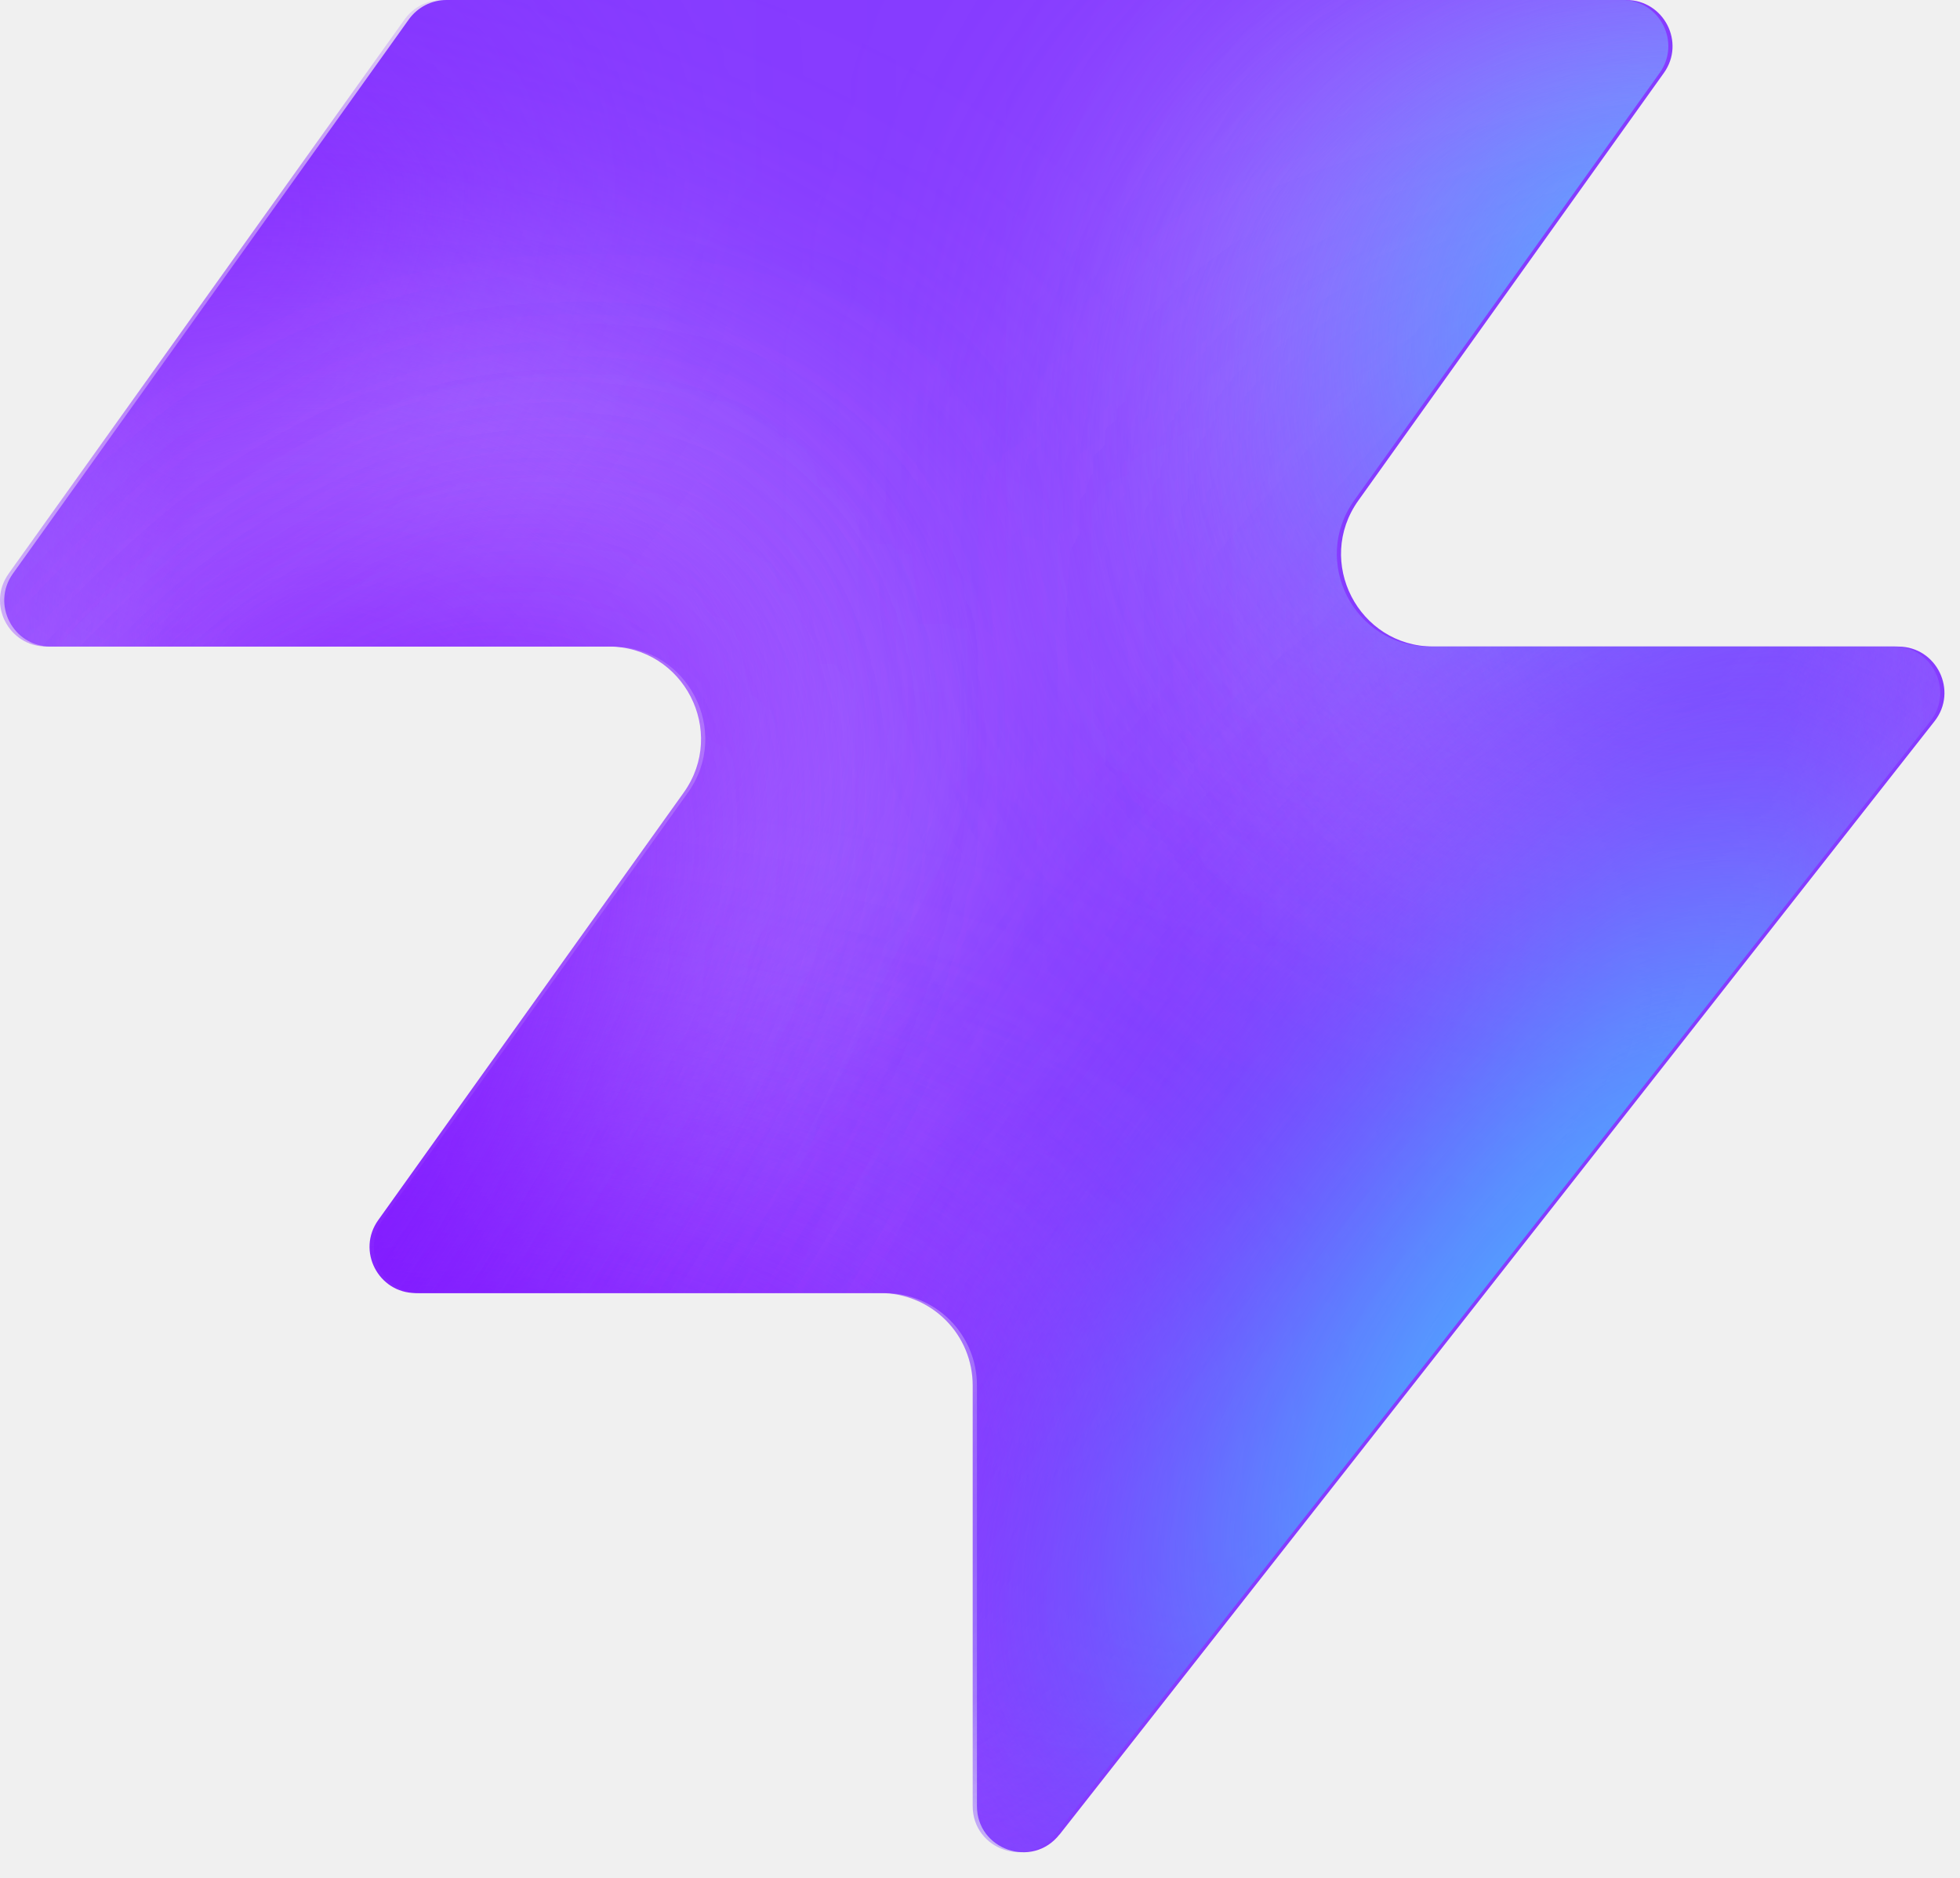
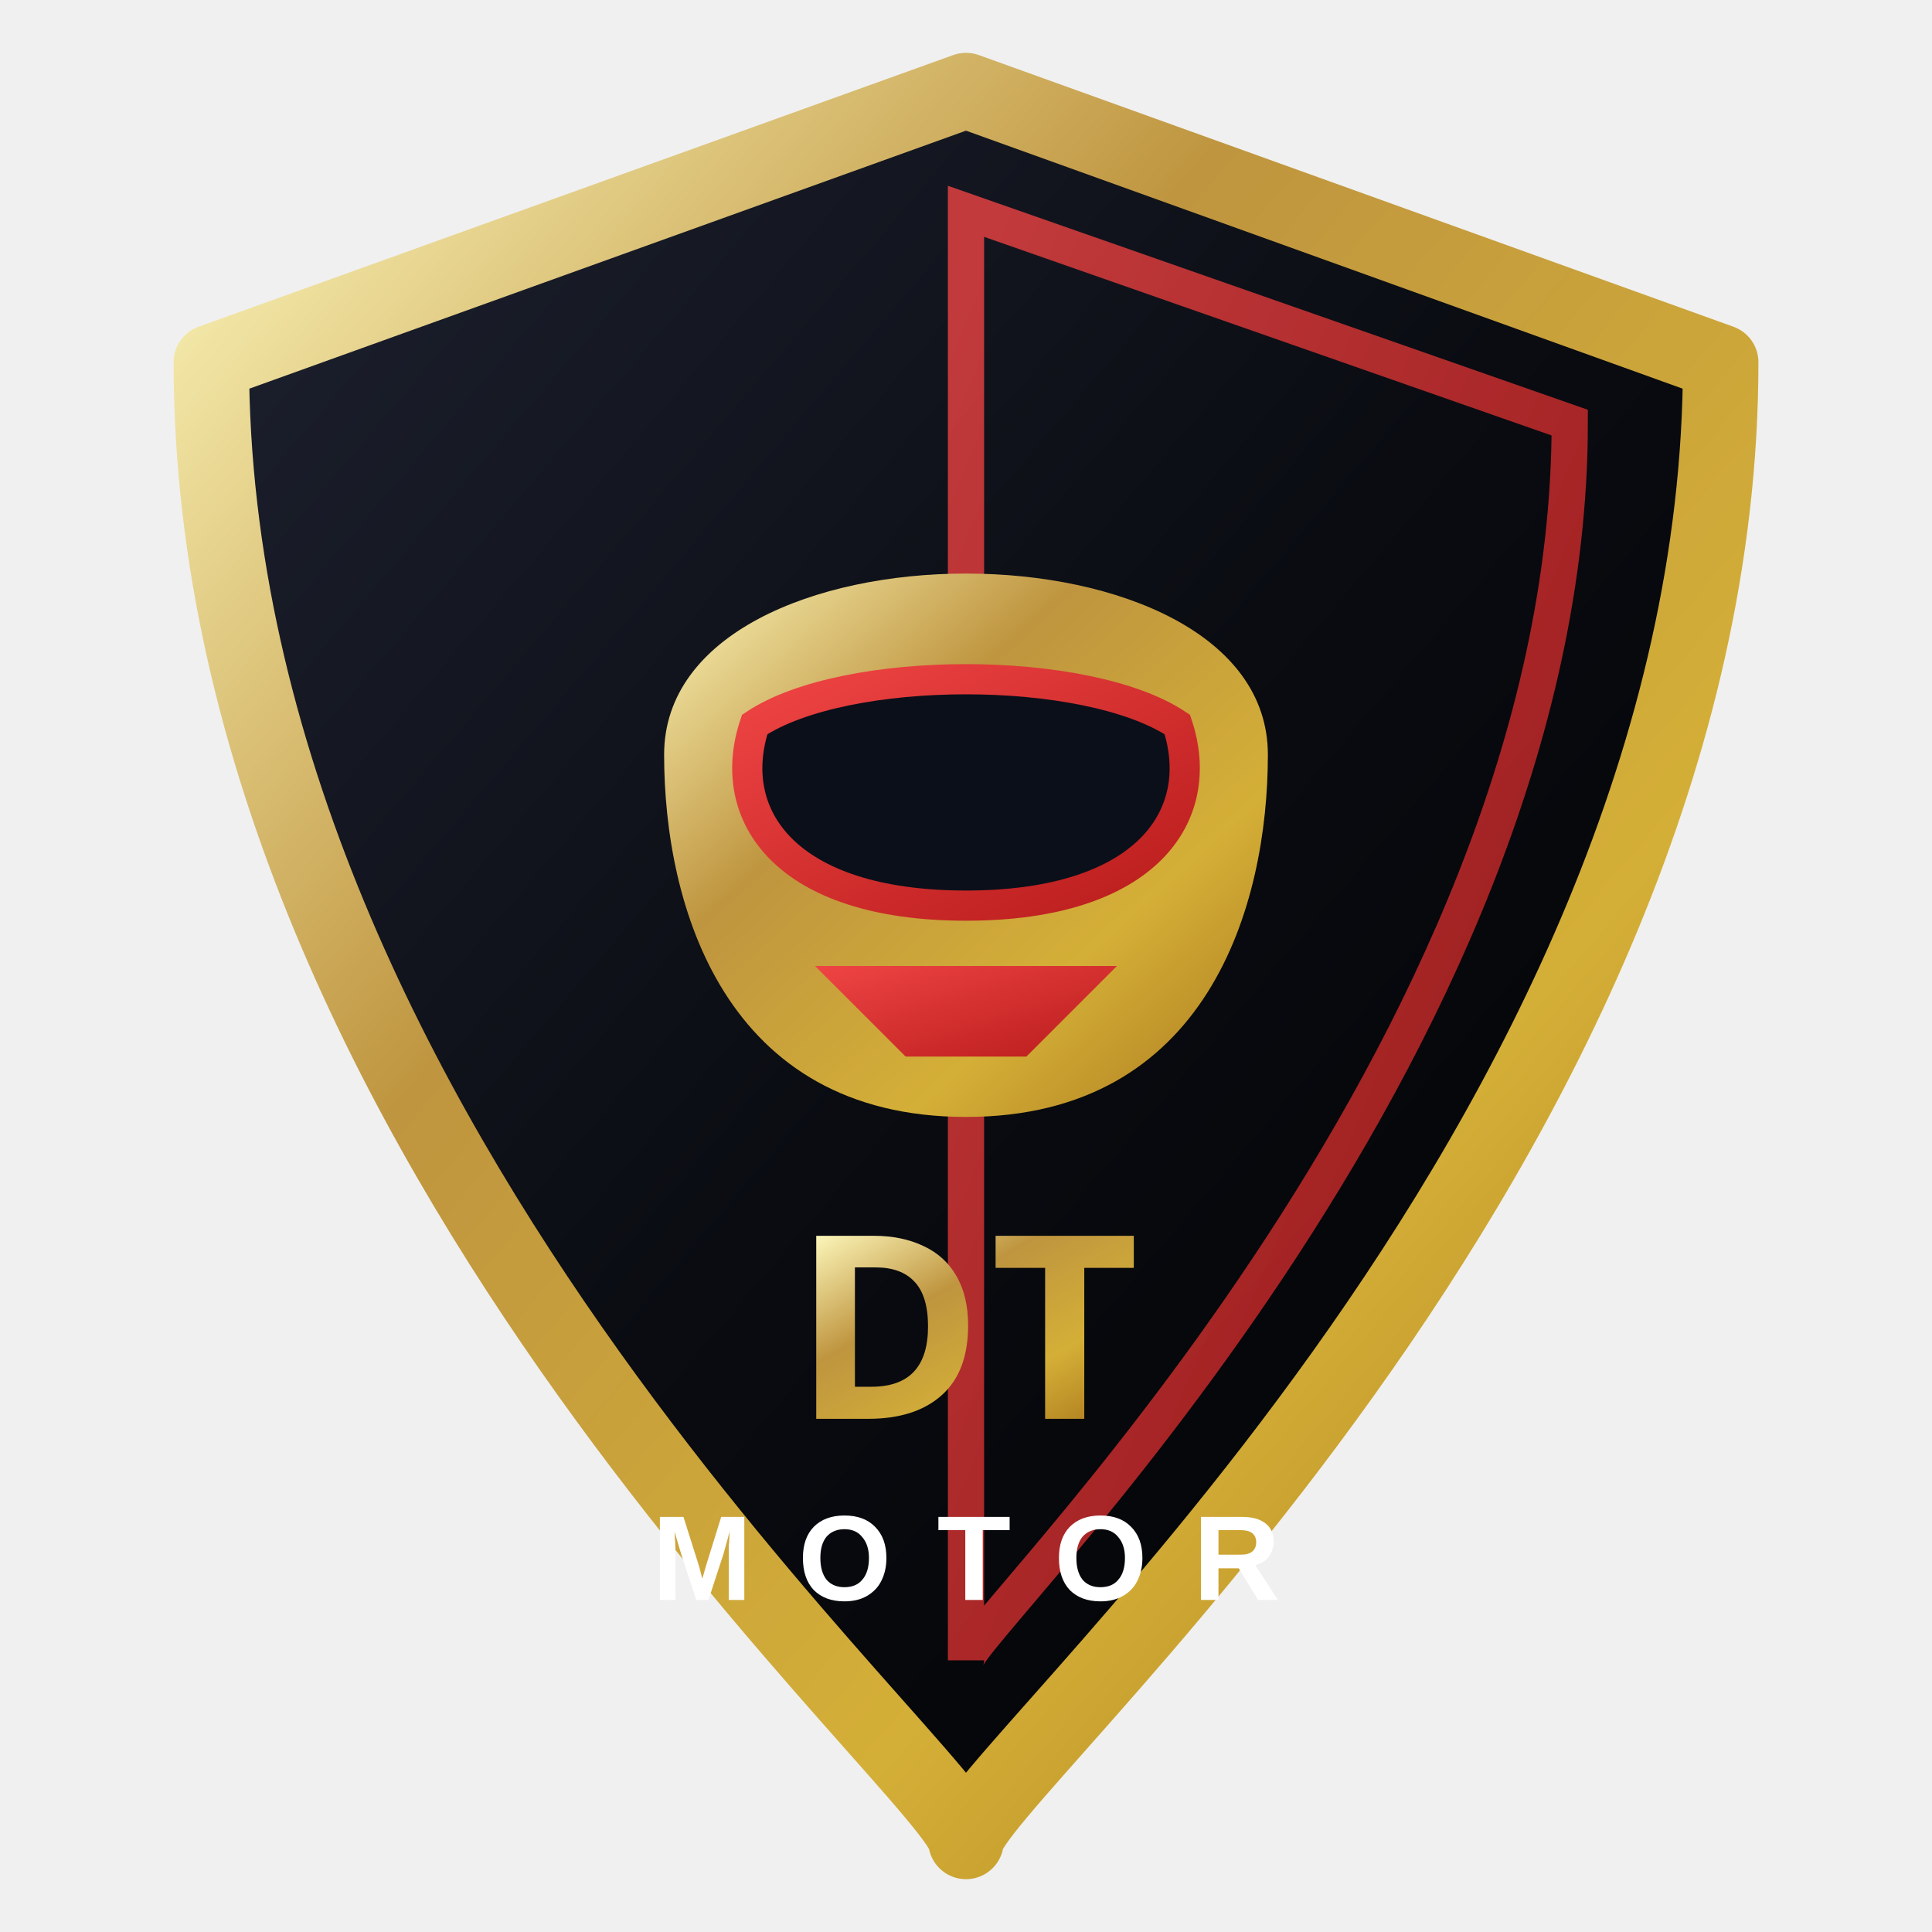
- <svg xmlns="http://www.w3.org/2000/svg" width="48" height="46" fill="none" viewBox="0 0 48 46">
-   <path fill="#863bff" d="M25.946 44.938c-.664.845-2.021.375-2.021-.698V33.937a2.26 2.26 0 0 0-2.262-2.262H10.287c-.92 0-1.456-1.04-.92-1.788l7.48-10.471c1.07-1.497 0-3.578-1.842-3.578H1.237c-.92 0-1.456-1.04-.92-1.788L10.013.474c.214-.297.556-.474.92-.474h28.894c.92 0 1.456 1.04.92 1.788l-7.48 10.471c-1.07 1.498 0 3.579 1.842 3.579h11.377c.943 0 1.473 1.088.89 1.83L25.947 44.94z" style="fill:#863bff;fill:color(display-p3 .525 .23 1);fill-opacity:1" />
-   <mask id="a" width="48" height="46" x="0" y="0" maskUnits="userSpaceOnUse" style="mask-type:alpha">
-     <path fill="#000" d="M25.842 44.938c-.664.844-2.021.375-2.021-.698V33.937a2.26 2.26 0 0 0-2.262-2.262H10.183c-.92 0-1.456-1.04-.92-1.788l7.48-10.471c1.07-1.498 0-3.579-1.842-3.579H1.133c-.92 0-1.456-1.04-.92-1.787L9.91.473c.214-.297.556-.474.92-.474h28.894c.92 0 1.456 1.04.92 1.788l-7.48 10.471c-1.07 1.498 0 3.578 1.842 3.578h11.377c.943 0 1.473 1.088.89 1.832L25.843 44.94z" style="fill:#000;fill-opacity:1" />
-   </mask>
-   <g mask="url(#a)">
-     <g filter="url(#b)">
-       <ellipse cx="5.508" cy="14.704" fill="#ede6ff" rx="5.508" ry="14.704" style="fill:#ede6ff;fill:color(display-p3 .927 .903 1);fill-opacity:1" transform="matrix(.00324 1 1 -.00324 -4.47 31.516)" />
-     </g>
-     <g filter="url(#c)">
-       <ellipse cx="10.399" cy="29.851" fill="#ede6ff" rx="10.399" ry="29.851" style="fill:#ede6ff;fill:color(display-p3 .927 .903 1);fill-opacity:1" transform="matrix(.00324 1 1 -.00324 -39.328 7.883)" />
-     </g>
-     <g filter="url(#d)">
-       <ellipse cx="5.508" cy="30.487" fill="#7e14ff" rx="5.508" ry="30.487" style="fill:#7e14ff;fill:color(display-p3 .492 .077 1);fill-opacity:1" transform="rotate(89.814 -25.913 -14.639)scale(1 -1)" />
-     </g>
-     <g filter="url(#e)">
-       <ellipse cx="5.508" cy="30.599" fill="#7e14ff" rx="5.508" ry="30.599" style="fill:#7e14ff;fill:color(display-p3 .492 .077 1);fill-opacity:1" transform="rotate(89.814 -32.644 -3.334)scale(1 -1)" />
-     </g>
-     <g filter="url(#f)">
-       <ellipse cx="5.508" cy="30.599" fill="#7e14ff" rx="5.508" ry="30.599" style="fill:#7e14ff;fill:color(display-p3 .492 .077 1);fill-opacity:1" transform="matrix(.00324 1 1 -.00324 -34.34 30.47)" />
-     </g>
-     <g filter="url(#g)">
-       <ellipse cx="14.072" cy="22.078" fill="#ede6ff" rx="14.072" ry="22.078" style="fill:#ede6ff;fill:color(display-p3 .927 .903 1);fill-opacity:1" transform="rotate(93.35 24.506 48.493)scale(-1 1)" />
-     </g>
-     <g filter="url(#h)">
-       <ellipse cx="3.47" cy="21.501" fill="#7e14ff" rx="3.47" ry="21.501" style="fill:#7e14ff;fill:color(display-p3 .492 .077 1);fill-opacity:1" transform="rotate(89.009 28.708 47.59)scale(-1 1)" />
-     </g>
-     <g filter="url(#i)">
-       <ellipse cx="3.47" cy="21.501" fill="#7e14ff" rx="3.47" ry="21.501" style="fill:#7e14ff;fill:color(display-p3 .492 .077 1);fill-opacity:1" transform="rotate(89.009 28.708 47.59)scale(-1 1)" />
-     </g>
-     <g filter="url(#j)">
-       <ellipse cx=".387" cy="8.972" fill="#7e14ff" rx="4.407" ry="29.108" style="fill:#7e14ff;fill:color(display-p3 .492 .077 1);fill-opacity:1" transform="rotate(39.51 .387 8.972)" />
-     </g>
-     <g filter="url(#k)">
-       <ellipse cx="47.523" cy="-6.092" fill="#7e14ff" rx="4.407" ry="29.108" style="fill:#7e14ff;fill:color(display-p3 .492 .077 1);fill-opacity:1" transform="rotate(37.892 47.523 -6.092)" />
-     </g>
-     <g filter="url(#l)">
-       <ellipse cx="41.412" cy="6.333" fill="#47bfff" rx="5.971" ry="9.665" style="fill:#47bfff;fill:color(display-p3 .28 .748 1);fill-opacity:1" transform="rotate(37.892 41.412 6.333)" />
-     </g>
-     <g filter="url(#m)">
-       <ellipse cx="-1.879" cy="38.332" fill="#7e14ff" rx="4.407" ry="29.108" style="fill:#7e14ff;fill:color(display-p3 .492 .077 1);fill-opacity:1" transform="rotate(37.892 -1.88 38.332)" />
-     </g>
-     <g filter="url(#n)">
-       <ellipse cx="-1.879" cy="38.332" fill="#7e14ff" rx="4.407" ry="29.108" style="fill:#7e14ff;fill:color(display-p3 .492 .077 1);fill-opacity:1" transform="rotate(37.892 -1.88 38.332)" />
-     </g>
-     <g filter="url(#o)">
-       <ellipse cx="35.651" cy="29.907" fill="#7e14ff" rx="4.407" ry="29.108" style="fill:#7e14ff;fill:color(display-p3 .492 .077 1);fill-opacity:1" transform="rotate(37.892 35.651 29.907)" />
-     </g>
-     <g filter="url(#p)">
-       <ellipse cx="38.418" cy="32.4" fill="#47bfff" rx="5.971" ry="15.297" style="fill:#47bfff;fill:color(display-p3 .28 .748 1);fill-opacity:1" transform="rotate(37.892 38.418 32.4)" />
-     </g>
-   </g>
+ <svg xmlns="http://www.w3.org/2000/svg" viewBox="0 0 64 64" width="64" height="64">
  <defs>
-     <filter id="b" width="60.045" height="41.654" x="-19.77" y="16.149" color-interpolation-filters="sRGB" filterUnits="userSpaceOnUse">
-       <feFlood flood-opacity="0" result="BackgroundImageFix" />
-       <feBlend in="SourceGraphic" in2="BackgroundImageFix" result="shape" />
-       <feGaussianBlur result="effect1_foregroundBlur_2002_17158" stdDeviation="7.659" />
-     </filter>
-     <filter id="c" width="90.34" height="51.437" x="-54.613" y="-7.533" color-interpolation-filters="sRGB" filterUnits="userSpaceOnUse">
-       <feFlood flood-opacity="0" result="BackgroundImageFix" />
-       <feBlend in="SourceGraphic" in2="BackgroundImageFix" result="shape" />
-       <feGaussianBlur result="effect1_foregroundBlur_2002_17158" stdDeviation="7.659" />
-     </filter>
-     <filter id="d" width="79.355" height="29.4" x="-49.64" y="2.03" color-interpolation-filters="sRGB" filterUnits="userSpaceOnUse">
-       <feFlood flood-opacity="0" result="BackgroundImageFix" />
-       <feBlend in="SourceGraphic" in2="BackgroundImageFix" result="shape" />
-       <feGaussianBlur result="effect1_foregroundBlur_2002_17158" stdDeviation="4.596" />
-     </filter>
-     <filter id="e" width="79.579" height="29.4" x="-45.045" y="20.029" color-interpolation-filters="sRGB" filterUnits="userSpaceOnUse">
-       <feFlood flood-opacity="0" result="BackgroundImageFix" />
-       <feBlend in="SourceGraphic" in2="BackgroundImageFix" result="shape" />
-       <feGaussianBlur result="effect1_foregroundBlur_2002_17158" stdDeviation="4.596" />
-     </filter>
-     <filter id="f" width="79.579" height="29.4" x="-43.513" y="21.178" color-interpolation-filters="sRGB" filterUnits="userSpaceOnUse">
-       <feFlood flood-opacity="0" result="BackgroundImageFix" />
-       <feBlend in="SourceGraphic" in2="BackgroundImageFix" result="shape" />
-       <feGaussianBlur result="effect1_foregroundBlur_2002_17158" stdDeviation="4.596" />
-     </filter>
-     <filter id="g" width="74.749" height="58.852" x="15.756" y="-17.901" color-interpolation-filters="sRGB" filterUnits="userSpaceOnUse">
-       <feFlood flood-opacity="0" result="BackgroundImageFix" />
-       <feBlend in="SourceGraphic" in2="BackgroundImageFix" result="shape" />
-       <feGaussianBlur result="effect1_foregroundBlur_2002_17158" stdDeviation="7.659" />
-     </filter>
-     <filter id="h" width="61.377" height="25.362" x="23.548" y="2.284" color-interpolation-filters="sRGB" filterUnits="userSpaceOnUse">
-       <feFlood flood-opacity="0" result="BackgroundImageFix" />
-       <feBlend in="SourceGraphic" in2="BackgroundImageFix" result="shape" />
-       <feGaussianBlur result="effect1_foregroundBlur_2002_17158" stdDeviation="4.596" />
-     </filter>
-     <filter id="i" width="61.377" height="25.362" x="23.548" y="2.284" color-interpolation-filters="sRGB" filterUnits="userSpaceOnUse">
-       <feFlood flood-opacity="0" result="BackgroundImageFix" />
-       <feBlend in="SourceGraphic" in2="BackgroundImageFix" result="shape" />
-       <feGaussianBlur result="effect1_foregroundBlur_2002_17158" stdDeviation="4.596" />
-     </filter>
-     <filter id="j" width="56.045" height="63.649" x="-27.636" y="-22.853" color-interpolation-filters="sRGB" filterUnits="userSpaceOnUse">
-       <feFlood flood-opacity="0" result="BackgroundImageFix" />
-       <feBlend in="SourceGraphic" in2="BackgroundImageFix" result="shape" />
-       <feGaussianBlur result="effect1_foregroundBlur_2002_17158" stdDeviation="4.596" />
-     </filter>
-     <filter id="k" width="54.814" height="64.646" x="20.116" y="-38.415" color-interpolation-filters="sRGB" filterUnits="userSpaceOnUse">
-       <feFlood flood-opacity="0" result="BackgroundImageFix" />
-       <feBlend in="SourceGraphic" in2="BackgroundImageFix" result="shape" />
-       <feGaussianBlur result="effect1_foregroundBlur_2002_17158" stdDeviation="4.596" />
-     </filter>
-     <filter id="l" width="33.541" height="35.313" x="24.641" y="-11.323" color-interpolation-filters="sRGB" filterUnits="userSpaceOnUse">
-       <feFlood flood-opacity="0" result="BackgroundImageFix" />
-       <feBlend in="SourceGraphic" in2="BackgroundImageFix" result="shape" />
-       <feGaussianBlur result="effect1_foregroundBlur_2002_17158" stdDeviation="4.596" />
-     </filter>
-     <filter id="m" width="54.814" height="64.646" x="-29.286" y="6.009" color-interpolation-filters="sRGB" filterUnits="userSpaceOnUse">
-       <feFlood flood-opacity="0" result="BackgroundImageFix" />
-       <feBlend in="SourceGraphic" in2="BackgroundImageFix" result="shape" />
-       <feGaussianBlur result="effect1_foregroundBlur_2002_17158" stdDeviation="4.596" />
-     </filter>
-     <filter id="n" width="54.814" height="64.646" x="-29.286" y="6.009" color-interpolation-filters="sRGB" filterUnits="userSpaceOnUse">
-       <feFlood flood-opacity="0" result="BackgroundImageFix" />
-       <feBlend in="SourceGraphic" in2="BackgroundImageFix" result="shape" />
-       <feGaussianBlur result="effect1_foregroundBlur_2002_17158" stdDeviation="4.596" />
-     </filter>
-     <filter id="o" width="54.814" height="64.646" x="8.244" y="-2.416" color-interpolation-filters="sRGB" filterUnits="userSpaceOnUse">
-       <feFlood flood-opacity="0" result="BackgroundImageFix" />
-       <feBlend in="SourceGraphic" in2="BackgroundImageFix" result="shape" />
-       <feGaussianBlur result="effect1_foregroundBlur_2002_17158" stdDeviation="4.596" />
-     </filter>
-     <filter id="p" width="39.409" height="43.623" x="18.713" y="10.588" color-interpolation-filters="sRGB" filterUnits="userSpaceOnUse">
-       <feFlood flood-opacity="0" result="BackgroundImageFix" />
-       <feBlend in="SourceGraphic" in2="BackgroundImageFix" result="shape" />
-       <feGaussianBlur result="effect1_foregroundBlur_2002_17158" stdDeviation="4.596" />
-     </filter>
+     <linearGradient id="shieldGrad" x1="0%" y1="0%" x2="100%" y2="100%">
+       <stop offset="0%" stop-color="#1e2230" />
+       <stop offset="50%" stop-color="#0a0c12" />
+       <stop offset="100%" stop-color="#000000" />
+     </linearGradient>
+     <linearGradient id="goldGrad" x1="0%" y1="0%" x2="100%" y2="100%">
+       <stop offset="0%" stop-color="#fcf6ba" />
+       <stop offset="35%" stop-color="#bf953f" />
+       <stop offset="70%" stop-color="#d4af37" />
+       <stop offset="100%" stop-color="#aa771c" />
+     </linearGradient>
+     <linearGradient id="redGrad" x1="0%" y1="0%" x2="100%" y2="100%">
+       <stop offset="0%" stop-color="#ef4444" />
+       <stop offset="100%" stop-color="#b91c1c" />
+     </linearGradient>
  </defs>
+   <path d="M32 3 L57 12 C57 38 32 59 32 61 C32 59 7 38 7 12 Z" fill="url(#shieldGrad)" stroke="url(#goldGrad)" stroke-width="2.5" stroke-linejoin="round" />
+   <path d="M32 7 L52 14 C52 35 32 54 32 55 Z" fill="none" stroke="url(#redGrad)" stroke-width="1.2" opacity="0.8" />
+   <path d="M22 25 C22 17 42 17 42 25 C42 30 40 37 32 37 C24 37 22 30 22 25 Z" fill="url(#goldGrad)" />
+   <path d="M25 24 C28 22 36 22 39 24 C40 27 38 30 32 30 C26 30 24 27 25 24 Z" fill="#0b0f19" stroke="url(#redGrad)" stroke-width="1" />
+   <path d="M27 32 L37 32 L34 35 L30 35 Z" fill="url(#redGrad)" />
+   <text x="32" y="47" text-anchor="middle" font-family="'Montserrat', 'Arial Black', sans-serif" font-weight="900" font-size="8.5" letter-spacing="0.5" fill="url(#goldGrad)">DT</text>
+   <text x="32" y="53" text-anchor="middle" font-family="'Montserrat', 'Arial', sans-serif" font-weight="800" font-size="4" letter-spacing="1.5" fill="#ffffff">MOTOR</text>
</svg>
